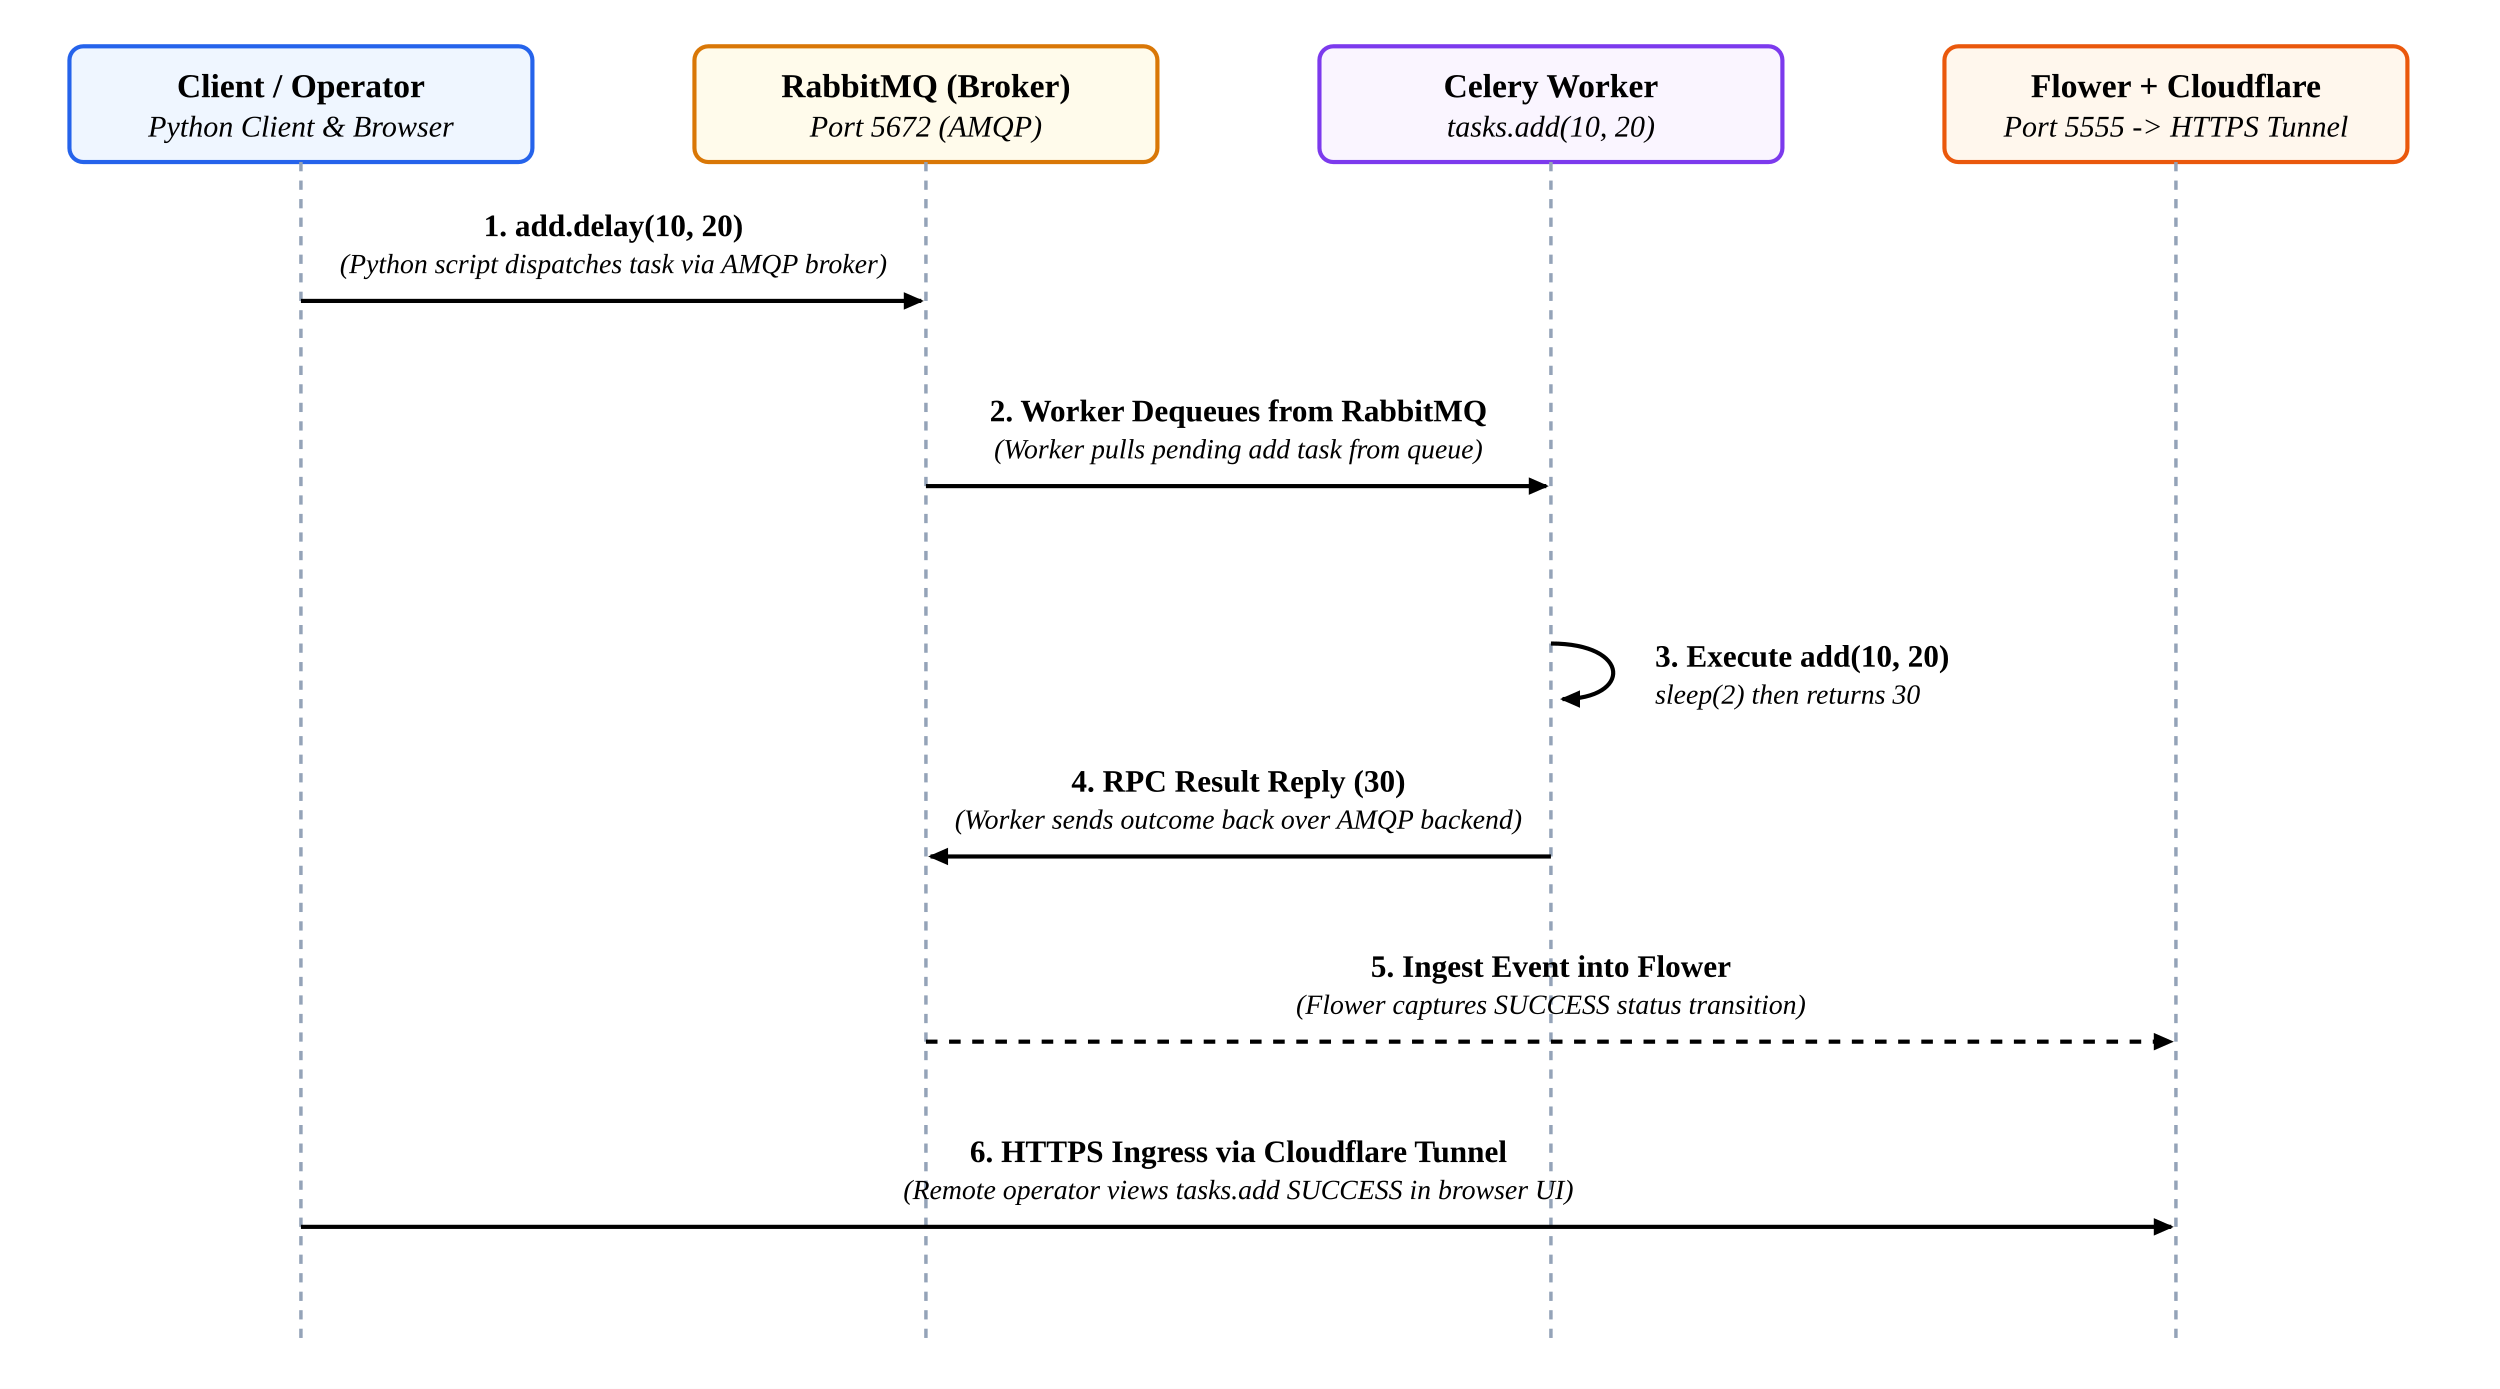
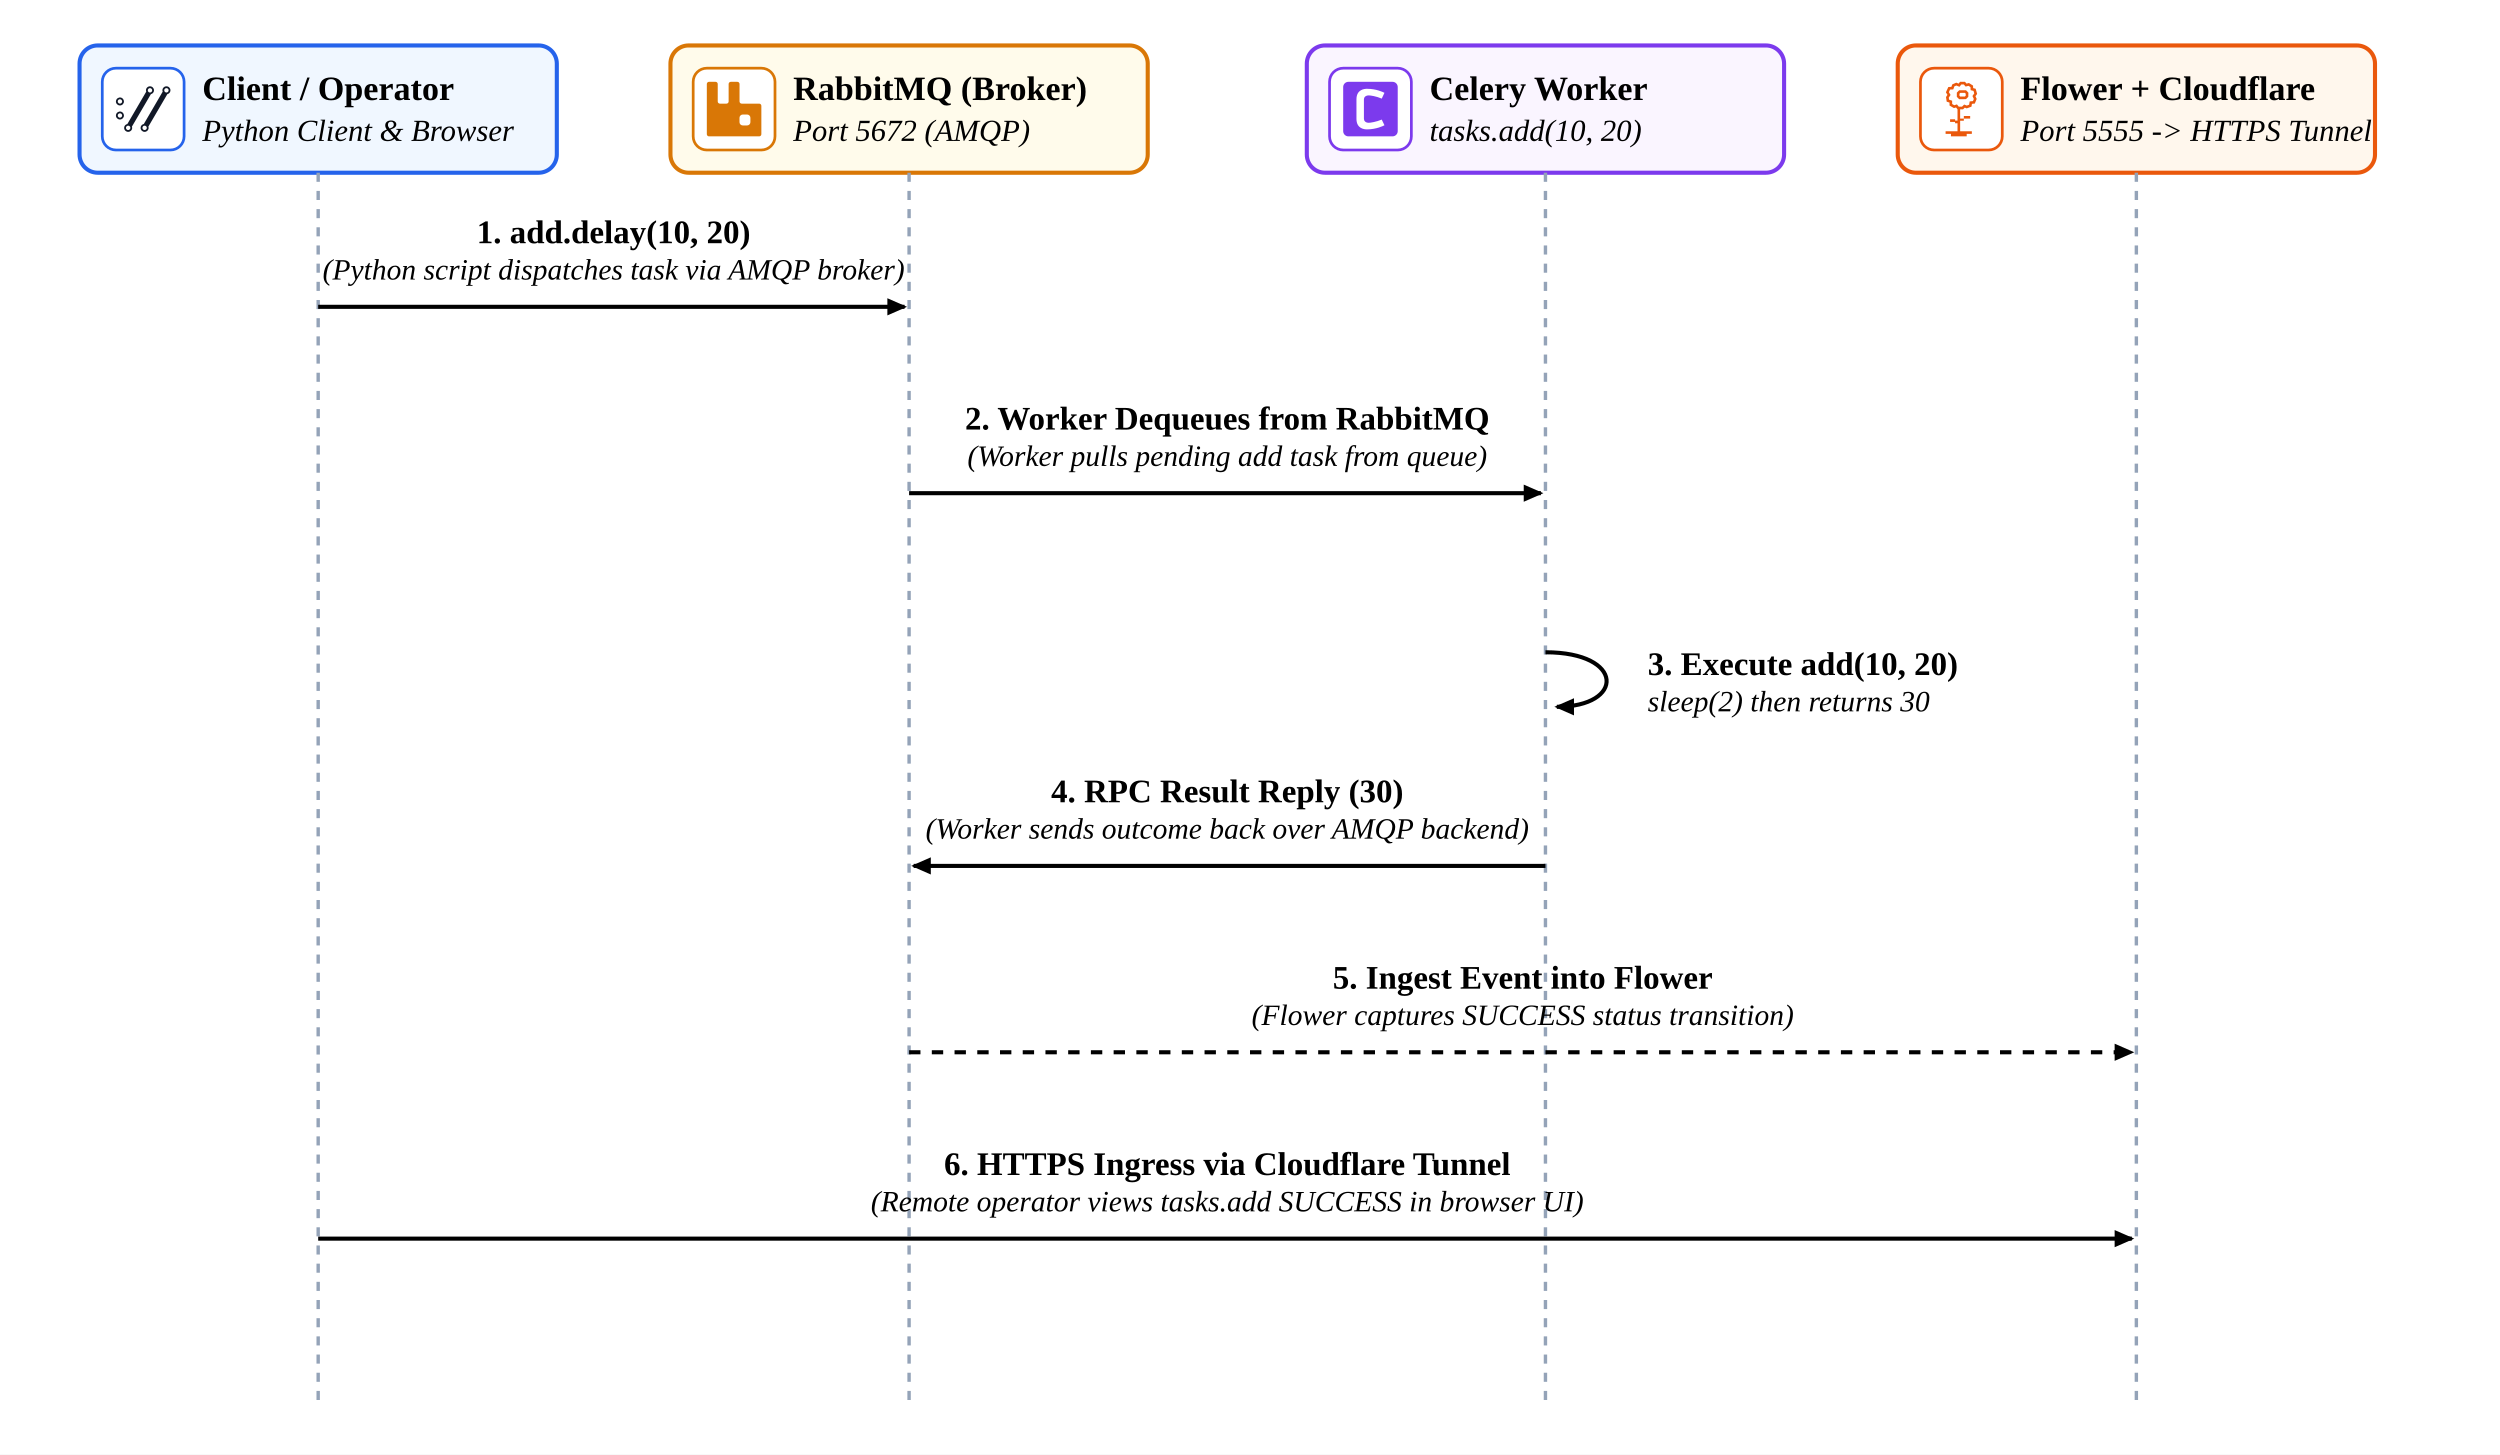
- <svg xmlns="http://www.w3.org/2000/svg" viewBox="0 0 1080 600" width="1080" height="600">
+ <svg xmlns="http://www.w3.org/2000/svg" viewBox="0 0 1100 640" width="1100" height="640">
  <defs>
    <style>
      text {
        font-family: "Times New Roman", Times, "Liberation Serif", serif;
        fill: #000000;
      }
      .title-text {
-         font-size: 17px;
+         font-size: 18px;
        font-weight: bold;
        fill: #000000;
      }
      .subtitle-text {
-         font-size: 13px;
+         font-size: 13.5px;
        font-style: italic;
        fill: #000000;
      }
      .section-heading {
-         font-size: 14.5px;
+         font-size: 15px;
        font-weight: bold;
        fill: #000000;
      }
      .code-font {
        font-family: "Times New Roman", Times, "Liberation Serif", serif;
-         font-size: 13px;
+         font-size: 13.5px;
        fill: #000000;
      }
      .body-text {
-         font-size: 13px;
+         font-size: 13.5px;
        fill: #000000;
      }
      .arrow-label {
-         font-size: 13px;
+         font-size: 13.5px;
        font-weight: bold;
        fill: #000000;
      }
      .arrow-sub {
-         font-size: 12px;
+         font-size: 12.5px;
        font-style: italic;
        fill: #000000;
      }
      .flow-step-title {
-         font-size: 13.5px;
+         font-size: 14.5px;
        font-weight: bold;
        fill: #000000;
      }
      .flow-step-sub {
-         font-size: 12px;
+         font-size: 13px;
        font-style: italic;
        fill: #000000;
      }
    </style>
    <marker id="arr-black" viewBox="0 0 10 10" refX="7" refY="5" markerWidth="6" markerHeight="6" orient="auto-start-reverse">
      <path d="M 0 1.5 L 8 5 L 0 8.5 z" fill="#000000" />
    </marker>
  </defs>
  <rect width="100%" height="100%" fill="#ffffff" />
-   <rect x="30" y="20" width="200" height="50" rx="6" fill="#eff6ff" stroke="#2563eb" stroke-width="1.8" />
-   <text x="130" y="42" text-anchor="middle" class="section-heading">Client / Operator</text>
-   <text x="130" y="59" text-anchor="middle" class="subtitle-text">Python Client &amp; Browser</text>
-   <line x1="130" y1="70" x2="130" y2="580" stroke="#94a3b8" stroke-width="1.5" stroke-dasharray="4,4" />
-   <rect x="300" y="20" width="200" height="50" rx="6" fill="#fffbeb" stroke="#d97706" stroke-width="1.8" />
-   <text x="400" y="42" text-anchor="middle" class="section-heading">RabbitMQ (Broker)</text>
-   <text x="400" y="59" text-anchor="middle" class="subtitle-text">Port 5672 (AMQP)</text>
-   <line x1="400" y1="70" x2="400" y2="580" stroke="#94a3b8" stroke-width="1.5" stroke-dasharray="4,4" />
-   <rect x="570" y="20" width="200" height="50" rx="6" fill="#faf5ff" stroke="#7c3aed" stroke-width="1.8" />
-   <text x="670" y="42" text-anchor="middle" class="section-heading">Celery Worker</text>
-   <text x="670" y="59" text-anchor="middle" class="subtitle-text">tasks.add(10, 20)</text>
-   <line x1="670" y1="70" x2="670" y2="580" stroke="#94a3b8" stroke-width="1.5" stroke-dasharray="4,4" />
-   <rect x="840" y="20" width="200" height="50" rx="6" fill="#fff7ed" stroke="#ea580c" stroke-width="1.8" />
-   <text x="940" y="42" text-anchor="middle" class="section-heading">Flower + Cloudflare</text>
-   <text x="940" y="59" text-anchor="middle" class="subtitle-text">Port 5555 -&gt; HTTPS Tunnel</text>
-   <line x1="940" y1="70" x2="940" y2="580" stroke="#94a3b8" stroke-width="1.5" stroke-dasharray="4,4" />
-   <line x1="130" y1="130" x2="398" y2="130" stroke="#000000" stroke-width="1.8" marker-end="url(#arr-black)" />
-   <text x="265" y="102" text-anchor="middle" class="flow-step-title">1. add.delay(10, 20)</text>
-   <text x="265" y="118" text-anchor="middle" class="flow-step-sub">(Python script dispatches task via AMQP broker)</text>
-   <line x1="400" y1="210" x2="668" y2="210" stroke="#000000" stroke-width="1.8" marker-end="url(#arr-black)" />
-   <text x="535" y="182" text-anchor="middle" class="flow-step-title">2. Worker Dequeues from RabbitMQ</text>
-   <text x="535" y="198" text-anchor="middle" class="flow-step-sub">(Worker pulls pending add task from queue)</text>
-   <path d="M 670 278 C 705 278, 705 302, 675 302" fill="none" stroke="#000000" stroke-width="1.8" marker-end="url(#arr-black)" />
-   <text x="715" y="288" text-anchor="start" class="flow-step-title">3. Execute add(10, 20)</text>
-   <text x="715" y="304" text-anchor="start" class="flow-step-sub">sleep(2) then returns 30</text>
-   <line x1="670" y1="370" x2="402" y2="370" stroke="#000000" stroke-width="1.8" marker-end="url(#arr-black)" />
-   <text x="535" y="342" text-anchor="middle" class="flow-step-title">4. RPC Result Reply (30)</text>
-   <text x="535" y="358" text-anchor="middle" class="flow-step-sub">(Worker sends outcome back over AMQP backend)</text>
-   <line x1="400" y1="450" x2="938" y2="450" stroke="#000000" stroke-width="1.8" stroke-dasharray="5,5" marker-end="url(#arr-black)" />
-   <text x="670" y="422" text-anchor="middle" class="flow-step-title">5. Ingest Event into Flower</text>
-   <text x="670" y="438" text-anchor="middle" class="flow-step-sub">(Flower captures SUCCESS status transition)</text>
-   <line x1="130" y1="530" x2="938" y2="530" stroke="#000000" stroke-width="1.8" marker-end="url(#arr-black)" />
-   <text x="535" y="502" text-anchor="middle" class="flow-step-title">6. HTTPS Ingress via Cloudflare Tunnel</text>
-   <text x="535" y="518" text-anchor="middle" class="flow-step-sub">(Remote operator views tasks.add SUCCESS in browser UI)</text>
+   <rect x="35" y="20" width="210" height="56" rx="8" fill="#f0f7ff" stroke="#2563eb" stroke-width="1.8" />
+   <rect x="45" y="30" width="36" height="36" rx="6" fill="#ffffff" stroke="#2563eb" stroke-width="1.2" />
+   <g transform="translate(51, 36) scale(1)">
+     <path d="M.803 14.817c0-.534.433-.967.967-.967.533 0 .967.432.967.967 0 .533-.433.966-.967.966-.533 0-.967-.432-.967-.966m2.736 0c0-.196-.053-.376-.112-.552-.234-.702-.876-1.217-1.657-1.217-.125 0-.234.046-.352.071C.615 13.287 0 13.965 0 14.817c0 .976.792 1.769 1.77 1.769.977 0 1.769-.793 1.769-1.769m-1.769-7.149c.533 0 .967.433.967.967 0 .533-.433.967-.967.967-.534 0-.967-.433-.967-.967 0-.533.432-.967.967-.967m0 2.736c.977 0 1.769-.792 1.769-1.769 0-.196-.053-.376-.112-.552-.234-.702-.877-1.217-1.657-1.217-.125 0-.234.046-.352.072C.615 7.104 0 7.782 0 8.634c0 .977.792 1.769 1.77 1.769m13.221-5.694c-.534 0-.967-.433-.967-.966a.966.966 0 01.967-.967c.533 0 .966.432.966.967 0 .533-.432.966-.966.966m-9.6 16.513c-.533 0-.967-.433-.967-.967 0-.534.433-.967.967-.967a.966.966 0 01.967.967c0 .533-.432.967-.967.967m9.6-19.249c-.978 0-1.77.792-1.77 1.769 0 .208.052.403.119.588L5.039 18.558c-.803.168-1.418.846-1.418 1.698 0 .977.792 1.769 1.77 1.769.977 0 1.769-.792 1.769-1.769 0-.196-.052-.376-.111-.552l8.343-14.273c.778-.186 1.368-.853 1.368-1.688 0-.977-.793-1.769-1.769-1.769m7.24 2.736c-.534 0-.967-.433-.967-.967a.966.966 0 01.967-.967c.533 0 .967.432.967.967 0 .533-.433.967-.967.967M12.631 21.223c-.534 0-.967-.433-.967-.967a.966.966 0 01.967-.967c.533 0 .966.432.966.967 0 .533-.432.967-.966.967M22.23 1.974c-.977 0-1.769.792-1.769 1.769 0 .208.052.403.119.588l-8.301 14.226c-.802.168-1.417.846-1.417 1.698 0 .977.792 1.769 1.769 1.769.976 0 1.769-.792 1.769-1.769 0-.196-.052-.376-.111-.552l8.343-14.273C23.409 5.245 24 4.578 24 3.743c0-.977-.792-1.769-1.77-1.769" fill="#111827" />
+   </g>
+   <text x="89" y="44" text-anchor="start" class="section-heading">Client / Operator</text>
+   <text x="89" y="62" text-anchor="start" class="subtitle-text">Python Client &amp; Browser</text>
+   <line x1="140" y1="76" x2="140" y2="620" stroke="#94a3b8" stroke-width="1.5" stroke-dasharray="4,4" />
+   <rect x="295" y="20" width="210" height="56" rx="8" fill="#fffbeb" stroke="#d97706" stroke-width="1.8" />
+   <rect x="305" y="30" width="36" height="36" rx="6" fill="#ffffff" stroke="#d97706" stroke-width="1.2" />
+   <g transform="translate(311, 36) scale(1)">
+     <path d="M23.035 9.601h-7.677a.956.956 0 01-.962-.962V.962a.956.956 0 00-.962-.956H10.56a.956.956 0 00-.962.956V8.64a.956.956 0 01-.962.962H5.762a.956.956 0 01-.961-.962V.962A.956.956 0 003.839 0H.959a.956.956 0 00-.956.962v22.076A.956.956 0 00.965 24h22.07a.956.956 0 00.962-.962V10.58a.956.956 0 00-.962-.98zm-3.86 8.152a1.437 1.437 0 01-1.437 1.443h-1.924a1.437 1.437 0 01-1.436-1.443v-1.917a1.437 1.437 0 011.436-1.443h1.924a1.437 1.437 0 011.437 1.443z" fill="#d97706" />
+   </g>
+   <text x="349" y="44" text-anchor="start" class="section-heading">RabbitMQ (Broker)</text>
+   <text x="349" y="62" text-anchor="start" class="subtitle-text">Port 5672 (AMQP)</text>
+   <line x1="400" y1="76" x2="400" y2="620" stroke="#94a3b8" stroke-width="1.5" stroke-dasharray="4,4" />
+   <rect x="575" y="20" width="210" height="56" rx="8" fill="#faf5ff" stroke="#7c3aed" stroke-width="1.8" />
+   <rect x="585" y="30" width="36" height="36" rx="6" fill="#ffffff" stroke="#7c3aed" stroke-width="1.2" />
+   <g transform="translate(591, 36) scale(1)">
+     <path d="M2.303 0A2.298 2.298 0 0 0 0 2.303v19.394A2.298 2.298 0 0 0 2.303 24h19.394A2.298 2.298 0 0 0 24 21.697V2.303A2.298 2.298 0 0 0 21.697 0zm8.177 3.072c4.098 0 7.028 1.438 7.68 1.764l-1.194 2.55c-2.442-1.057-4.993-1.41-5.672-1.41-1.574 0-2.17.922-2.17 1.763v8.494c0 .869.596 1.791 2.17 1.791.679 0 3.23-.38 5.672-1.41l1.194 2.496c-.435.271-3.637 1.818-7.68 1.818-1.112 0-4.64-.244-4.64-4.64V7.713c0-4.397 3.528-4.64 4.64-4.64z" fill="#7c3aed" />
+   </g>
+   <text x="629" y="44" text-anchor="start" class="section-heading">Celery Worker</text>
+   <text x="629" y="62" text-anchor="start" class="subtitle-text">tasks.add(10, 20)</text>
+   <line x1="680" y1="76" x2="680" y2="620" stroke="#94a3b8" stroke-width="1.5" stroke-dasharray="4,4" />
+   <rect x="835" y="20" width="210" height="56" rx="8" fill="#fff7ed" stroke="#ea580c" stroke-width="1.8" />
+   <rect x="845" y="30" width="36" height="36" rx="6" fill="#ffffff" stroke="#ea580c" stroke-width="1.2" />
+   <g transform="translate(851, 36) scale(1)">
+     <path d="m18.938 5.31-.647-2.263-1.094-.28-.062-1.11L15.318.514l-1.036.274-.69-.788h-2.175l-.619.788L9.751.372l-1.754.764L7.61 2.22l-1.347.067-1.066 2.325.68 1.125-.63.96.29 2.03 1.251.415.012 1.302 1.937 1.119.908-.284.66.816v4.973H9.24v-.578H7.037v1.162H9.23v.579h1.075v3.517H5.062v1.162H7.42V24h6.929v-1.09h2.262v-1.162h-5.147v-4.626h1.624v-.927h-1.624v-4.097h1.286l.76-.74.84.336 2.098-.76.202-1.238 1.266-.13.83-2.043-.535-1.166Zm-1.453 2.243-.377.928-1.455.15-.237 1.442-1.045.377-1.128-.452-.963.937h-1.42l-.808-1-1.176.367-.921-.532L7.94 8.3l-1.356-.448-.126-.88.792-1.208-.742-1.227.515-1.124 1.42-.071.477-1.34.852-.372 1.403.558.806-1.027h1.082l.818.934 1.244-.329.881.554.077 1.36 1.274.326.31 1.09-.789 1.143zm-1.615 7.476h-2.783v1.163h2.783zM11.04 3.715l-1.036 1.038v1.87l1.049 1.037 2.975-.035 1.02-1.01.046-1.834-1.037-1.066Zm2.86 2.403-.354.349-2.023.024-.36-.356v-.903l.357-.357h2.047l.354.364z" fill="#ea580c" />
+   </g>
+   <text x="889" y="44" text-anchor="start" class="section-heading">Flower + Cloudflare</text>
+   <text x="889" y="62" text-anchor="start" class="subtitle-text">Port 5555 -&gt; HTTPS Tunnel</text>
+   <line x1="940" y1="76" x2="940" y2="620" stroke="#94a3b8" stroke-width="1.5" stroke-dasharray="4,4" />
+   <line x1="140" y1="135" x2="398" y2="135" stroke="#000000" stroke-width="1.8" marker-end="url(#arr-black)" />
+   <text x="270" y="107" text-anchor="middle" class="flow-step-title">1. add.delay(10, 20)</text>
+   <text x="270" y="123" text-anchor="middle" class="flow-step-sub">(Python script dispatches task via AMQP broker)</text>
+   <line x1="400" y1="217" x2="678" y2="217" stroke="#000000" stroke-width="1.8" marker-end="url(#arr-black)" />
+   <text x="540" y="189" text-anchor="middle" class="flow-step-title">2. Worker Dequeues from RabbitMQ</text>
+   <text x="540" y="205" text-anchor="middle" class="flow-step-sub">(Worker pulls pending add task from queue)</text>
+   <path d="M 680 287 C 715 287, 715 311, 685 311" fill="none" stroke="#000000" stroke-width="1.8" marker-end="url(#arr-black)" />
+   <text x="725" y="297" text-anchor="start" class="flow-step-title">3. Execute add(10, 20)</text>
+   <text x="725" y="313" text-anchor="start" class="flow-step-sub">sleep(2) then returns 30</text>
+   <line x1="680" y1="381" x2="402" y2="381" stroke="#000000" stroke-width="1.8" marker-end="url(#arr-black)" />
+   <text x="540" y="353" text-anchor="middle" class="flow-step-title">4. RPC Result Reply (30)</text>
+   <text x="540" y="369" text-anchor="middle" class="flow-step-sub">(Worker sends outcome back over AMQP backend)</text>
+   <line x1="400" y1="463" x2="938" y2="463" stroke="#000000" stroke-width="1.8" stroke-dasharray="5,5" marker-end="url(#arr-black)" />
+   <text x="670" y="435" text-anchor="middle" class="flow-step-title">5. Ingest Event into Flower</text>
+   <text x="670" y="451" text-anchor="middle" class="flow-step-sub">(Flower captures SUCCESS status transition)</text>
+   <line x1="140" y1="545" x2="938" y2="545" stroke="#000000" stroke-width="1.8" marker-end="url(#arr-black)" />
+   <text x="540" y="517" text-anchor="middle" class="flow-step-title">6. HTTPS Ingress via Cloudflare Tunnel</text>
+   <text x="540" y="533" text-anchor="middle" class="flow-step-sub">(Remote operator views tasks.add SUCCESS in browser UI)</text>
</svg>
